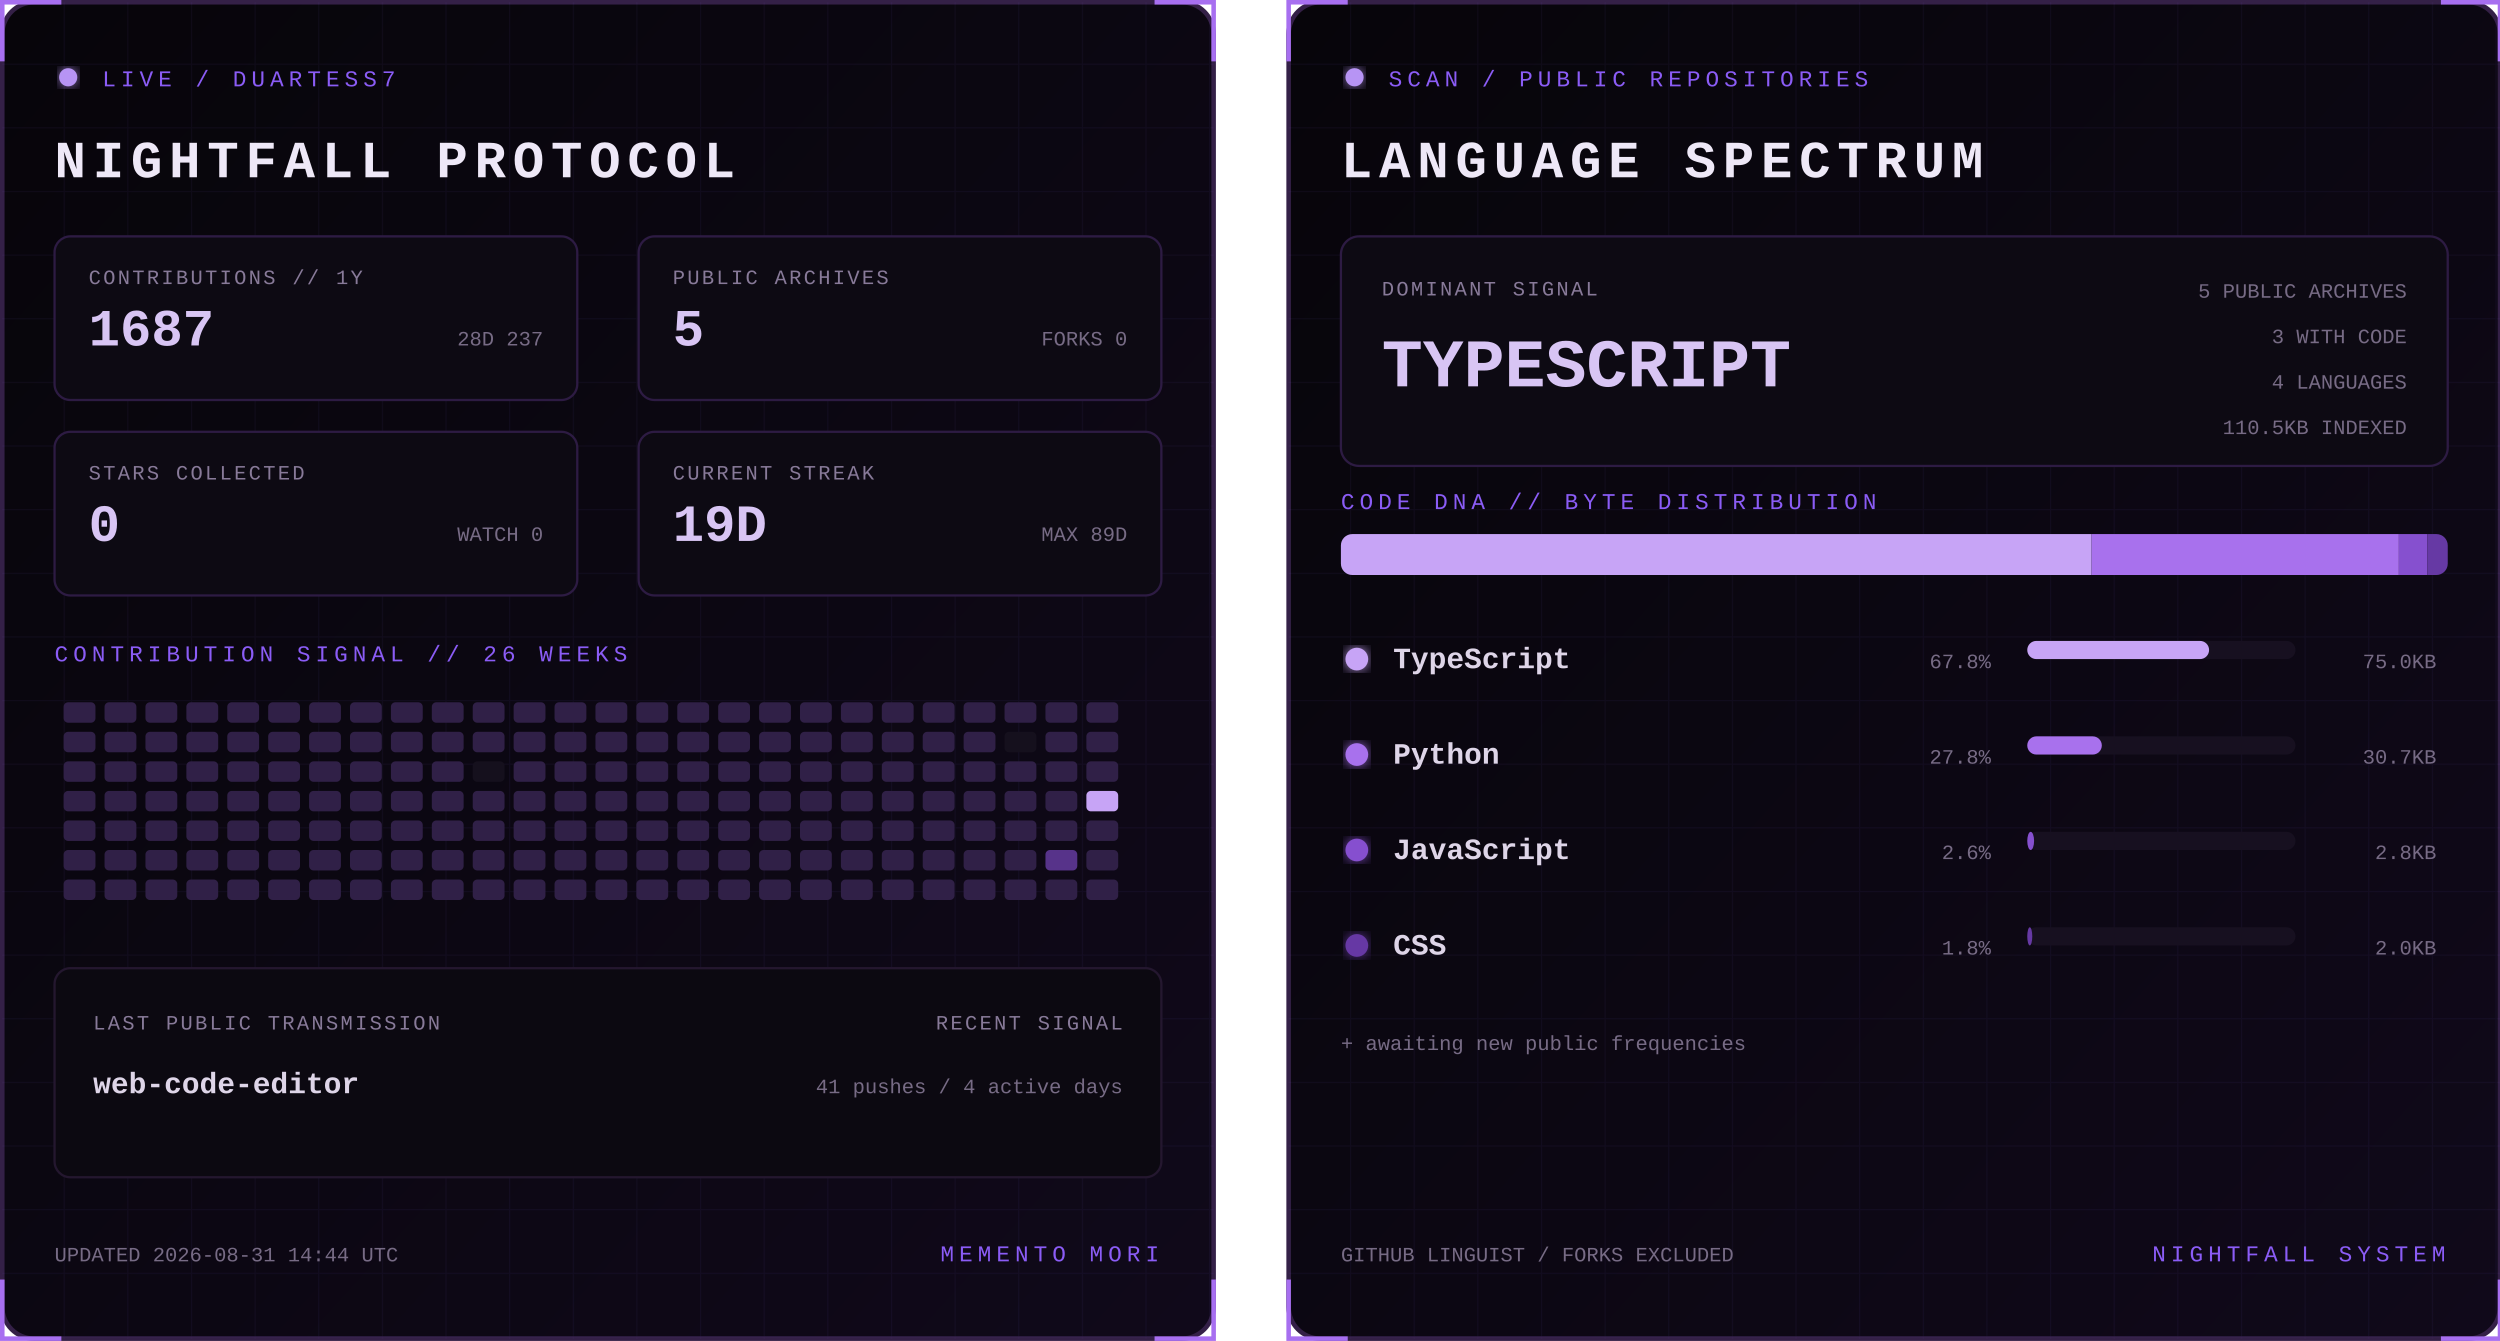
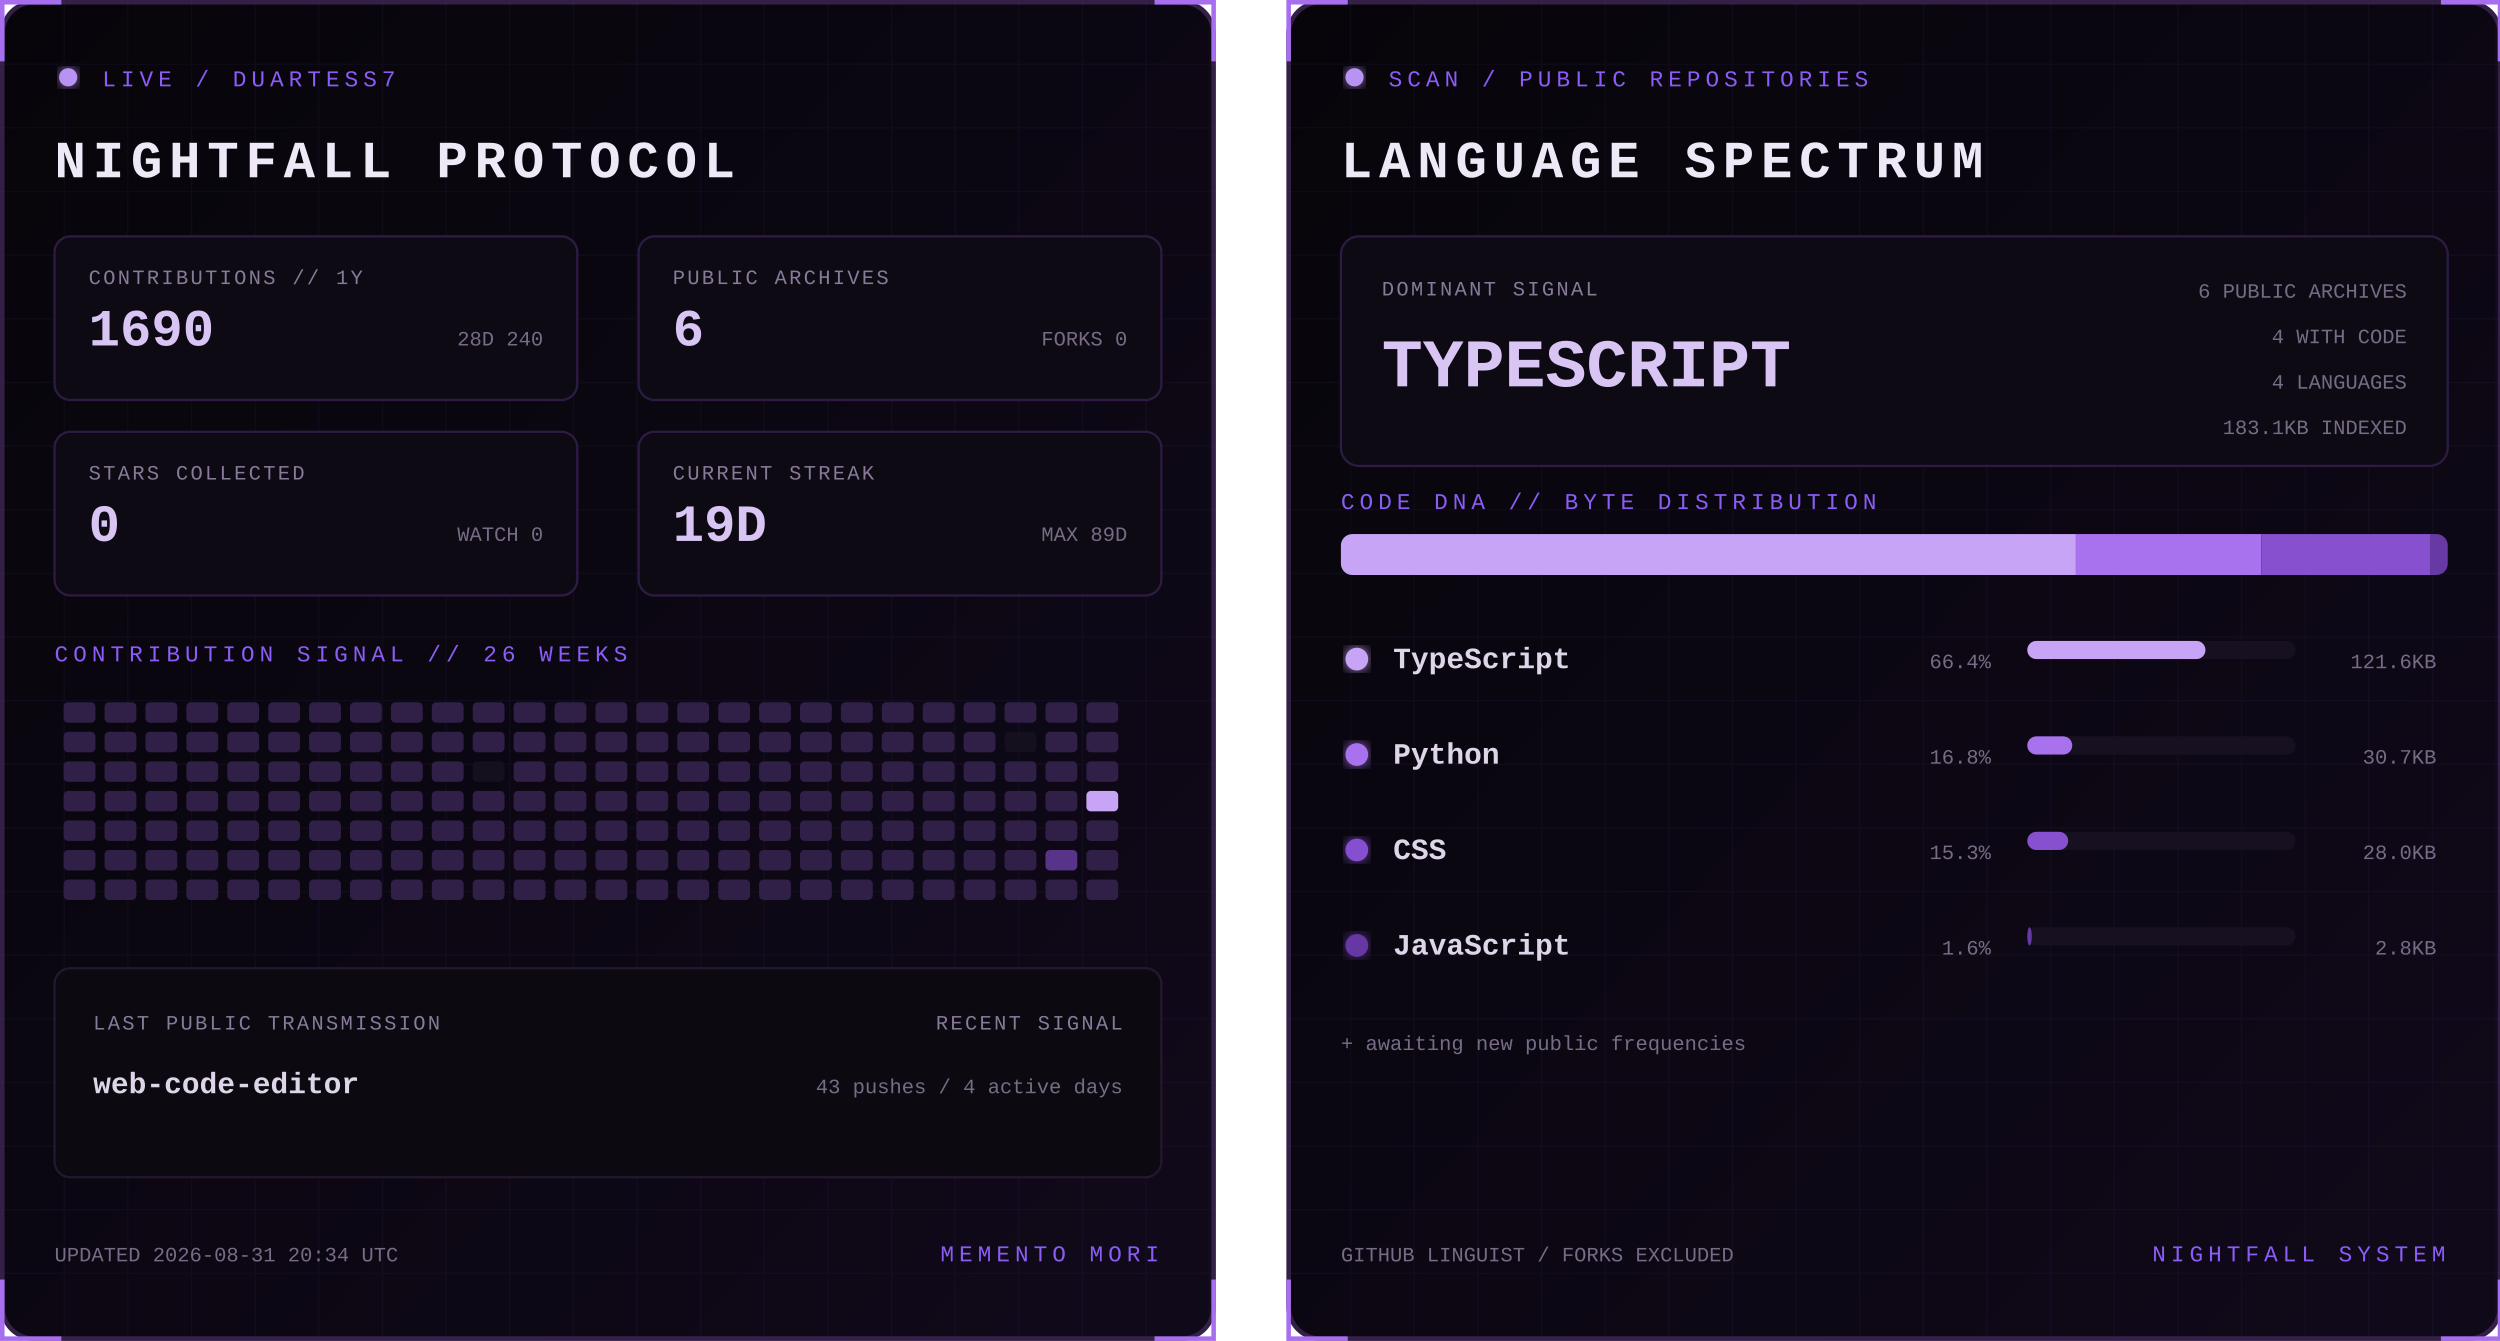
<svg xmlns="http://www.w3.org/2000/svg" width="1100" height="590" viewBox="0 0 1100 590" role="img" aria-labelledby="title desc">
  <defs>
    <linearGradient id="bg" x1="0" y1="0" x2="1" y2="1">
      <stop stop-color="#07050a" />
      <stop offset="1" stop-color="#10091a" />
    </linearGradient>
    <filter id="glow">
      <feGaussianBlur stdDeviation="3" result="b" />
      <feMerge>
        <feMergeNode in="b" />
        <feMergeNode in="SourceGraphic" />
      </feMerge>
    </filter>
    <pattern id="grid" width="28" height="28" patternUnits="userSpaceOnUse">
      <path d="M28 0H0V28" fill="none" stroke="#8b5cf6" stroke-opacity=".055" />
    </pattern>
    <clipPath id="dna">
      <rect x="24" y="235" width="487" height="18" rx="5" />
    </clipPath>
    <style>
      text { font-family: Consolas, 'Courier New', monospace; }
      .kicker { fill:#8b5cf6; font-size:10px; letter-spacing:2.2px; }
      .title { fill:#eee8f7; font-size:23px; font-weight:700; letter-spacing:3px; }
      .label { fill:#887a99; font-size:9px; letter-spacing:1px; }
      .stat { fill:#d8c5f4; font-size:23px; font-weight:700; }
      .detail,.pct { fill:#776b85; font-size:9px; }
      .lang { fill:#ded5e8; font-size:13px; font-weight:700; }
      .hero { fill:#d8c5f4; font-size:30px; font-weight:700; }
      .blink { animation:blink 1.6s step-end infinite; }
      @keyframes blink { 50% { opacity:.25 } }
    </style>
  </defs>
  <g>
    <rect x="1" y="1" width="533" height="588" rx="14" fill="url(#bg)" stroke="#342047" stroke-width="2" />
    <rect x="1" y="1" width="533" height="588" rx="14" fill="url(#grid)" />
    <path d="M27 1H1v26 M508 1h26v26 M534 563v26h-26 M27 589H1v-26" stroke="#a76ff0" stroke-width="2" fill="none" />
    <circle cx="30" cy="34" r="4" fill="#b794f4" filter="url(#glow)" class="blink" />
    <text x="45" y="38" class="kicker">LIVE / DUARTESS7</text>
    <text x="24" y="78" class="title">NIGHTFALL PROTOCOL</text>
    <g transform="translate(24 104)">
      <rect width="230" height="72" rx="7" fill="#0d0a13" stroke="#2d1b43" />
      <text x="15" y="21" class="label">CONTRIBUTIONS // 1Y</text>
-       <text x="15" y="48" class="stat">1687</text>
-       <text x="215" y="48" text-anchor="end" class="detail">28D 237</text>
+       <text x="15" y="48" class="stat">1690</text>
+       <text x="215" y="48" text-anchor="end" class="detail">28D 240</text>
    </g>
    <g transform="translate(281 104)">
      <rect width="230" height="72" rx="7" fill="#0d0a13" stroke="#2d1b43" />
      <text x="15" y="21" class="label">PUBLIC ARCHIVES</text>
-       <text x="15" y="48" class="stat">5</text>
+       <text x="15" y="48" class="stat">6</text>
      <text x="215" y="48" text-anchor="end" class="detail">FORKS 0</text>
    </g>
    <g transform="translate(24 190)">
      <rect width="230" height="72" rx="7" fill="#0d0a13" stroke="#2d1b43" />
      <text x="15" y="21" class="label">STARS COLLECTED</text>
      <text x="15" y="48" class="stat">0</text>
      <text x="215" y="48" text-anchor="end" class="detail">WATCH 0</text>
    </g>
    <g transform="translate(281 190)">
      <rect width="230" height="72" rx="7" fill="#0d0a13" stroke="#2d1b43" />
      <text x="15" y="21" class="label">CURRENT STREAK</text>
      <text x="15" y="48" class="stat">19D</text>
      <text x="215" y="48" text-anchor="end" class="detail">MAX 89D</text>
    </g>
    <text x="24" y="291" class="kicker">CONTRIBUTION SIGNAL // 26 WEEKS</text>
    <g>
      <rect x="28" y="309" width="14" height="9" rx="2" fill="#302047" />
      <rect x="28" y="322" width="14" height="9" rx="2" fill="#302047" />
      <rect x="28" y="335" width="14" height="9" rx="2" fill="#302047" />
      <rect x="28" y="348" width="14" height="9" rx="2" fill="#302047" />
      <rect x="28" y="361" width="14" height="9" rx="2" fill="#302047" />
      <rect x="28" y="374" width="14" height="9" rx="2" fill="#302047" />
      <rect x="28" y="387" width="14" height="9" rx="2" fill="#302047" />
      <rect x="46" y="309" width="14" height="9" rx="2" fill="#302047" />
      <rect x="46" y="322" width="14" height="9" rx="2" fill="#302047" />
      <rect x="46" y="335" width="14" height="9" rx="2" fill="#302047" />
      <rect x="46" y="348" width="14" height="9" rx="2" fill="#302047" />
      <rect x="46" y="361" width="14" height="9" rx="2" fill="#302047" />
      <rect x="46" y="374" width="14" height="9" rx="2" fill="#302047" />
      <rect x="46" y="387" width="14" height="9" rx="2" fill="#302047" />
      <rect x="64" y="309" width="14" height="9" rx="2" fill="#302047" />
      <rect x="64" y="322" width="14" height="9" rx="2" fill="#302047" />
      <rect x="64" y="335" width="14" height="9" rx="2" fill="#302047" />
      <rect x="64" y="348" width="14" height="9" rx="2" fill="#302047" />
      <rect x="64" y="361" width="14" height="9" rx="2" fill="#302047" />
      <rect x="64" y="374" width="14" height="9" rx="2" fill="#302047" />
      <rect x="64" y="387" width="14" height="9" rx="2" fill="#302047" />
      <rect x="82" y="309" width="14" height="9" rx="2" fill="#302047" />
      <rect x="82" y="322" width="14" height="9" rx="2" fill="#302047" />
      <rect x="82" y="335" width="14" height="9" rx="2" fill="#302047" />
      <rect x="82" y="348" width="14" height="9" rx="2" fill="#302047" />
      <rect x="82" y="361" width="14" height="9" rx="2" fill="#302047" />
      <rect x="82" y="374" width="14" height="9" rx="2" fill="#302047" />
      <rect x="82" y="387" width="14" height="9" rx="2" fill="#302047" />
      <rect x="100" y="309" width="14" height="9" rx="2" fill="#302047" />
      <rect x="100" y="322" width="14" height="9" rx="2" fill="#302047" />
      <rect x="100" y="335" width="14" height="9" rx="2" fill="#302047" />
      <rect x="100" y="348" width="14" height="9" rx="2" fill="#302047" />
      <rect x="100" y="361" width="14" height="9" rx="2" fill="#302047" />
      <rect x="100" y="374" width="14" height="9" rx="2" fill="#302047" />
      <rect x="100" y="387" width="14" height="9" rx="2" fill="#302047" />
      <rect x="118" y="309" width="14" height="9" rx="2" fill="#302047" />
      <rect x="118" y="322" width="14" height="9" rx="2" fill="#302047" />
      <rect x="118" y="335" width="14" height="9" rx="2" fill="#302047" />
      <rect x="118" y="348" width="14" height="9" rx="2" fill="#302047" />
      <rect x="118" y="361" width="14" height="9" rx="2" fill="#302047" />
      <rect x="118" y="374" width="14" height="9" rx="2" fill="#302047" />
      <rect x="118" y="387" width="14" height="9" rx="2" fill="#302047" />
      <rect x="136" y="309" width="14" height="9" rx="2" fill="#302047" />
      <rect x="136" y="322" width="14" height="9" rx="2" fill="#302047" />
      <rect x="136" y="335" width="14" height="9" rx="2" fill="#302047" />
      <rect x="136" y="348" width="14" height="9" rx="2" fill="#302047" />
      <rect x="136" y="361" width="14" height="9" rx="2" fill="#302047" />
      <rect x="136" y="374" width="14" height="9" rx="2" fill="#302047" />
      <rect x="136" y="387" width="14" height="9" rx="2" fill="#302047" />
      <rect x="154" y="309" width="14" height="9" rx="2" fill="#302047" />
      <rect x="154" y="322" width="14" height="9" rx="2" fill="#302047" />
      <rect x="154" y="335" width="14" height="9" rx="2" fill="#302047" />
      <rect x="154" y="348" width="14" height="9" rx="2" fill="#302047" />
      <rect x="154" y="361" width="14" height="9" rx="2" fill="#302047" />
      <rect x="154" y="374" width="14" height="9" rx="2" fill="#302047" />
      <rect x="154" y="387" width="14" height="9" rx="2" fill="#302047" />
      <rect x="172" y="309" width="14" height="9" rx="2" fill="#302047" />
      <rect x="172" y="322" width="14" height="9" rx="2" fill="#302047" />
      <rect x="172" y="335" width="14" height="9" rx="2" fill="#302047" />
      <rect x="172" y="348" width="14" height="9" rx="2" fill="#302047" />
      <rect x="172" y="361" width="14" height="9" rx="2" fill="#302047" />
      <rect x="172" y="374" width="14" height="9" rx="2" fill="#302047" />
      <rect x="172" y="387" width="14" height="9" rx="2" fill="#302047" />
      <rect x="190" y="309" width="14" height="9" rx="2" fill="#302047" />
      <rect x="190" y="322" width="14" height="9" rx="2" fill="#302047" />
      <rect x="190" y="335" width="14" height="9" rx="2" fill="#302047" />
      <rect x="190" y="348" width="14" height="9" rx="2" fill="#302047" />
      <rect x="190" y="361" width="14" height="9" rx="2" fill="#302047" />
      <rect x="190" y="374" width="14" height="9" rx="2" fill="#302047" />
      <rect x="190" y="387" width="14" height="9" rx="2" fill="#302047" />
      <rect x="208" y="309" width="14" height="9" rx="2" fill="#302047" />
      <rect x="208" y="322" width="14" height="9" rx="2" fill="#302047" />
      <rect x="208" y="335" width="14" height="9" rx="2" fill="#15101d" />
      <rect x="208" y="348" width="14" height="9" rx="2" fill="#302047" />
      <rect x="208" y="361" width="14" height="9" rx="2" fill="#302047" />
      <rect x="208" y="374" width="14" height="9" rx="2" fill="#302047" />
      <rect x="208" y="387" width="14" height="9" rx="2" fill="#302047" />
      <rect x="226" y="309" width="14" height="9" rx="2" fill="#302047" />
      <rect x="226" y="322" width="14" height="9" rx="2" fill="#302047" />
      <rect x="226" y="335" width="14" height="9" rx="2" fill="#302047" />
      <rect x="226" y="348" width="14" height="9" rx="2" fill="#302047" />
      <rect x="226" y="361" width="14" height="9" rx="2" fill="#302047" />
      <rect x="226" y="374" width="14" height="9" rx="2" fill="#302047" />
      <rect x="226" y="387" width="14" height="9" rx="2" fill="#302047" />
      <rect x="244" y="309" width="14" height="9" rx="2" fill="#302047" />
      <rect x="244" y="322" width="14" height="9" rx="2" fill="#302047" />
      <rect x="244" y="335" width="14" height="9" rx="2" fill="#302047" />
      <rect x="244" y="348" width="14" height="9" rx="2" fill="#302047" />
      <rect x="244" y="361" width="14" height="9" rx="2" fill="#302047" />
      <rect x="244" y="374" width="14" height="9" rx="2" fill="#302047" />
      <rect x="244" y="387" width="14" height="9" rx="2" fill="#302047" />
      <rect x="262" y="309" width="14" height="9" rx="2" fill="#302047" />
      <rect x="262" y="322" width="14" height="9" rx="2" fill="#302047" />
      <rect x="262" y="335" width="14" height="9" rx="2" fill="#302047" />
      <rect x="262" y="348" width="14" height="9" rx="2" fill="#302047" />
      <rect x="262" y="361" width="14" height="9" rx="2" fill="#302047" />
      <rect x="262" y="374" width="14" height="9" rx="2" fill="#302047" />
      <rect x="262" y="387" width="14" height="9" rx="2" fill="#302047" />
      <rect x="280" y="309" width="14" height="9" rx="2" fill="#302047" />
      <rect x="280" y="322" width="14" height="9" rx="2" fill="#302047" />
      <rect x="280" y="335" width="14" height="9" rx="2" fill="#302047" />
      <rect x="280" y="348" width="14" height="9" rx="2" fill="#302047" />
      <rect x="280" y="361" width="14" height="9" rx="2" fill="#302047" />
      <rect x="280" y="374" width="14" height="9" rx="2" fill="#302047" />
      <rect x="280" y="387" width="14" height="9" rx="2" fill="#302047" />
      <rect x="298" y="309" width="14" height="9" rx="2" fill="#302047" />
      <rect x="298" y="322" width="14" height="9" rx="2" fill="#302047" />
      <rect x="298" y="335" width="14" height="9" rx="2" fill="#302047" />
      <rect x="298" y="348" width="14" height="9" rx="2" fill="#302047" />
      <rect x="298" y="361" width="14" height="9" rx="2" fill="#302047" />
      <rect x="298" y="374" width="14" height="9" rx="2" fill="#302047" />
      <rect x="298" y="387" width="14" height="9" rx="2" fill="#302047" />
      <rect x="316" y="309" width="14" height="9" rx="2" fill="#302047" />
      <rect x="316" y="322" width="14" height="9" rx="2" fill="#302047" />
      <rect x="316" y="335" width="14" height="9" rx="2" fill="#302047" />
      <rect x="316" y="348" width="14" height="9" rx="2" fill="#302047" />
      <rect x="316" y="361" width="14" height="9" rx="2" fill="#302047" />
      <rect x="316" y="374" width="14" height="9" rx="2" fill="#302047" />
      <rect x="316" y="387" width="14" height="9" rx="2" fill="#302047" />
      <rect x="334" y="309" width="14" height="9" rx="2" fill="#302047" />
      <rect x="334" y="322" width="14" height="9" rx="2" fill="#302047" />
      <rect x="334" y="335" width="14" height="9" rx="2" fill="#302047" />
      <rect x="334" y="348" width="14" height="9" rx="2" fill="#302047" />
      <rect x="334" y="361" width="14" height="9" rx="2" fill="#302047" />
      <rect x="334" y="374" width="14" height="9" rx="2" fill="#302047" />
      <rect x="334" y="387" width="14" height="9" rx="2" fill="#302047" />
      <rect x="352" y="309" width="14" height="9" rx="2" fill="#302047" />
      <rect x="352" y="322" width="14" height="9" rx="2" fill="#302047" />
      <rect x="352" y="335" width="14" height="9" rx="2" fill="#302047" />
      <rect x="352" y="348" width="14" height="9" rx="2" fill="#302047" />
      <rect x="352" y="361" width="14" height="9" rx="2" fill="#302047" />
      <rect x="352" y="374" width="14" height="9" rx="2" fill="#302047" />
      <rect x="352" y="387" width="14" height="9" rx="2" fill="#302047" />
      <rect x="370" y="309" width="14" height="9" rx="2" fill="#302047" />
      <rect x="370" y="322" width="14" height="9" rx="2" fill="#302047" />
      <rect x="370" y="335" width="14" height="9" rx="2" fill="#302047" />
      <rect x="370" y="348" width="14" height="9" rx="2" fill="#302047" />
      <rect x="370" y="361" width="14" height="9" rx="2" fill="#302047" />
      <rect x="370" y="374" width="14" height="9" rx="2" fill="#302047" />
      <rect x="370" y="387" width="14" height="9" rx="2" fill="#302047" />
      <rect x="388" y="309" width="14" height="9" rx="2" fill="#302047" />
      <rect x="388" y="322" width="14" height="9" rx="2" fill="#302047" />
      <rect x="388" y="335" width="14" height="9" rx="2" fill="#302047" />
      <rect x="388" y="348" width="14" height="9" rx="2" fill="#302047" />
      <rect x="388" y="361" width="14" height="9" rx="2" fill="#302047" />
      <rect x="388" y="374" width="14" height="9" rx="2" fill="#302047" />
      <rect x="388" y="387" width="14" height="9" rx="2" fill="#302047" />
      <rect x="406" y="309" width="14" height="9" rx="2" fill="#302047" />
      <rect x="406" y="322" width="14" height="9" rx="2" fill="#302047" />
      <rect x="406" y="335" width="14" height="9" rx="2" fill="#302047" />
      <rect x="406" y="348" width="14" height="9" rx="2" fill="#302047" />
      <rect x="406" y="361" width="14" height="9" rx="2" fill="#302047" />
      <rect x="406" y="374" width="14" height="9" rx="2" fill="#302047" />
      <rect x="406" y="387" width="14" height="9" rx="2" fill="#302047" />
      <rect x="424" y="309" width="14" height="9" rx="2" fill="#302047" />
      <rect x="424" y="322" width="14" height="9" rx="2" fill="#302047" />
      <rect x="424" y="335" width="14" height="9" rx="2" fill="#302047" />
      <rect x="424" y="348" width="14" height="9" rx="2" fill="#302047" />
      <rect x="424" y="361" width="14" height="9" rx="2" fill="#302047" />
      <rect x="424" y="374" width="14" height="9" rx="2" fill="#302047" />
      <rect x="424" y="387" width="14" height="9" rx="2" fill="#302047" />
      <rect x="442" y="309" width="14" height="9" rx="2" fill="#302047" />
      <rect x="442" y="322" width="14" height="9" rx="2" fill="#15101d" />
      <rect x="442" y="335" width="14" height="9" rx="2" fill="#302047" />
      <rect x="442" y="348" width="14" height="9" rx="2" fill="#302047" />
      <rect x="442" y="361" width="14" height="9" rx="2" fill="#302047" />
      <rect x="442" y="374" width="14" height="9" rx="2" fill="#302047" />
      <rect x="442" y="387" width="14" height="9" rx="2" fill="#302047" />
      <rect x="460" y="309" width="14" height="9" rx="2" fill="#302047" />
      <rect x="460" y="322" width="14" height="9" rx="2" fill="#302047" />
      <rect x="460" y="335" width="14" height="9" rx="2" fill="#302047" />
      <rect x="460" y="348" width="14" height="9" rx="2" fill="#302047" />
      <rect x="460" y="361" width="14" height="9" rx="2" fill="#302047" />
      <rect x="460" y="374" width="14" height="9" rx="2" fill="#57338a" />
      <rect x="460" y="387" width="14" height="9" rx="2" fill="#302047" />
      <rect x="478" y="309" width="14" height="9" rx="2" fill="#302047" />
      <rect x="478" y="322" width="14" height="9" rx="2" fill="#302047" />
      <rect x="478" y="335" width="14" height="9" rx="2" fill="#302047" />
      <rect x="478" y="348" width="14" height="9" rx="2" fill="#c7a4f6" />
      <rect x="478" y="361" width="14" height="9" rx="2" fill="#302047" />
      <rect x="478" y="374" width="14" height="9" rx="2" fill="#302047" />
      <rect x="478" y="387" width="14" height="9" rx="2" fill="#302047" />
    </g>
    <rect x="24" y="426" width="487" height="92" rx="7" fill="#0c0911" stroke="#24172f" />
    <text x="41" y="453" class="label">LAST PUBLIC TRANSMISSION</text>
    <text x="41" y="481" class="lang">web-code-editor</text>
    <text x="494" y="453" text-anchor="end" class="label">RECENT SIGNAL</text>
-     <text x="494" y="481" text-anchor="end" class="detail">41 pushes / 4 active days</text>
-     <text x="24" y="555" class="detail">UPDATED 2026-08-31 14:44 UTC</text>
+     <text x="494" y="481" text-anchor="end" class="detail">43 pushes / 4 active days</text>
+     <text x="24" y="555" class="detail">UPDATED 2026-08-31 20:34 UTC</text>
    <text x="510" y="555" text-anchor="end" class="kicker">MEMENTO MORI</text>
  </g>
  <g transform="translate(566)">
    <rect x="1" y="1" width="533" height="588" rx="14" fill="url(#bg)" stroke="#342047" stroke-width="2" />
    <rect x="1" y="1" width="533" height="588" rx="14" fill="url(#grid)" />
    <path d="M27 1H1v26 M508 1h26v26 M534 563v26h-26 M27 589H1v-26" stroke="#a76ff0" stroke-width="2" fill="none" />
    <circle cx="30" cy="34" r="4" fill="#b794f4" filter="url(#glow)" class="blink" />
    <text x="45" y="38" class="kicker">SCAN / PUBLIC REPOSITORIES</text>
    <text x="24" y="78" class="title">LANGUAGE SPECTRUM</text>
    <rect x="24" y="104" width="487" height="101" rx="8" fill="#0d0a13" stroke="#2d1b43" />
    <text x="42" y="130" class="label">DOMINANT SIGNAL</text>
    <text x="42" y="170" class="hero">TYPESCRIPT</text>
-     <text x="493" y="131" text-anchor="end" class="detail">5 PUBLIC ARCHIVES</text>
-     <text x="493" y="151" text-anchor="end" class="detail">3 WITH CODE</text>
+     <text x="493" y="131" text-anchor="end" class="detail">6 PUBLIC ARCHIVES</text>
+     <text x="493" y="151" text-anchor="end" class="detail">4 WITH CODE</text>
    <text x="493" y="171" text-anchor="end" class="detail">4 LANGUAGES</text>
-     <text x="493" y="191" text-anchor="end" class="detail">110.5KB INDEXED</text>
+     <text x="493" y="191" text-anchor="end" class="detail">183.1KB INDEXED</text>
    <text x="24" y="224" class="kicker">CODE DNA // BYTE DISTRIBUTION</text>
    <rect x="24" y="235" width="487" height="18" rx="5" fill="#171020" />
    <g clip-path="url(#dna)">
-       <rect x="24.0" y="235" width="330.3" height="18" fill="#c7a4f6" />
-       <rect x="354.3" y="235" width="135.2" height="18" fill="#a871ed" />
-       <rect x="489.5" y="235" width="12.5" height="18" fill="#8650cf" />
-       <rect x="502.0" y="235" width="9.0" height="18" fill="#6639a4" />
+       <rect x="24.0" y="235" width="323.4" height="18" fill="#c7a4f6" />
+       <rect x="347.4" y="235" width="81.6" height="18" fill="#a871ed" />
+       <rect x="429.0" y="235" width="74.5" height="18" fill="#8650cf" />
+       <rect x="503.4" y="235" width="7.6" height="18" fill="#6639a4" />
    </g>
    <circle cx="31" cy="290" r="5" fill="#c7a4f6" filter="url(#glow)" />
    <text x="47" y="294" class="lang">TypeScript</text>
-     <text x="310" y="294" text-anchor="end" class="pct">67.8%</text>
+     <text x="310" y="294" text-anchor="end" class="pct">66.4%</text>
    <rect x="326" y="282" width="118" height="8" rx="4" fill="#171020" />
-     <rect x="326" y="282" width="80.0" height="8" rx="4" fill="#c7a4f6" />
-     <text x="506" y="294" text-anchor="end" class="detail">75.0KB</text>
+     <rect x="326" y="282" width="78.4" height="8" rx="4" fill="#c7a4f6" />
+     <text x="506" y="294" text-anchor="end" class="detail">121.6KB</text>
    <circle cx="31" cy="332" r="5" fill="#a871ed" filter="url(#glow)" />
    <text x="47" y="336" class="lang">Python</text>
-     <text x="310" y="336" text-anchor="end" class="pct">27.8%</text>
+     <text x="310" y="336" text-anchor="end" class="pct">16.8%</text>
    <rect x="326" y="324" width="118" height="8" rx="4" fill="#171020" />
-     <rect x="326" y="324" width="32.8" height="8" rx="4" fill="#a871ed" />
+     <rect x="326" y="324" width="19.8" height="8" rx="4" fill="#a871ed" />
    <text x="506" y="336" text-anchor="end" class="detail">30.7KB</text>
    <circle cx="31" cy="374" r="5" fill="#8650cf" filter="url(#glow)" />
-     <text x="47" y="378" class="lang">JavaScript</text>
-     <text x="310" y="378" text-anchor="end" class="pct">2.6%</text>
+     <text x="47" y="378" class="lang">CSS</text>
+     <text x="310" y="378" text-anchor="end" class="pct">15.3%</text>
    <rect x="326" y="366" width="118" height="8" rx="4" fill="#171020" />
-     <rect x="326" y="366" width="3.0" height="8" rx="4" fill="#8650cf" />
-     <text x="506" y="378" text-anchor="end" class="detail">2.8KB</text>
+     <rect x="326" y="366" width="18.0" height="8" rx="4" fill="#8650cf" />
+     <text x="506" y="378" text-anchor="end" class="detail">28.0KB</text>
    <circle cx="31" cy="416" r="5" fill="#6639a4" filter="url(#glow)" />
-     <text x="47" y="420" class="lang">CSS</text>
-     <text x="310" y="420" text-anchor="end" class="pct">1.8%</text>
+     <text x="47" y="420" class="lang">JavaScript</text>
+     <text x="310" y="420" text-anchor="end" class="pct">1.6%</text>
    <rect x="326" y="408" width="118" height="8" rx="4" fill="#171020" />
-     <rect x="326" y="408" width="2.2" height="8" rx="4" fill="#6639a4" />
-     <text x="506" y="420" text-anchor="end" class="detail">2.0KB</text>
+     <rect x="326" y="408" width="2.0" height="8" rx="4" fill="#6639a4" />
+     <text x="506" y="420" text-anchor="end" class="detail">2.8KB</text>
    <text x="24" y="462" class="detail">+ awaiting new public frequencies</text>
    <text x="24" y="555" class="detail">GITHUB LINGUIST / FORKS EXCLUDED</text>
    <text x="510" y="555" text-anchor="end" class="kicker">NIGHTFALL SYSTEM</text>
  </g>
</svg>
